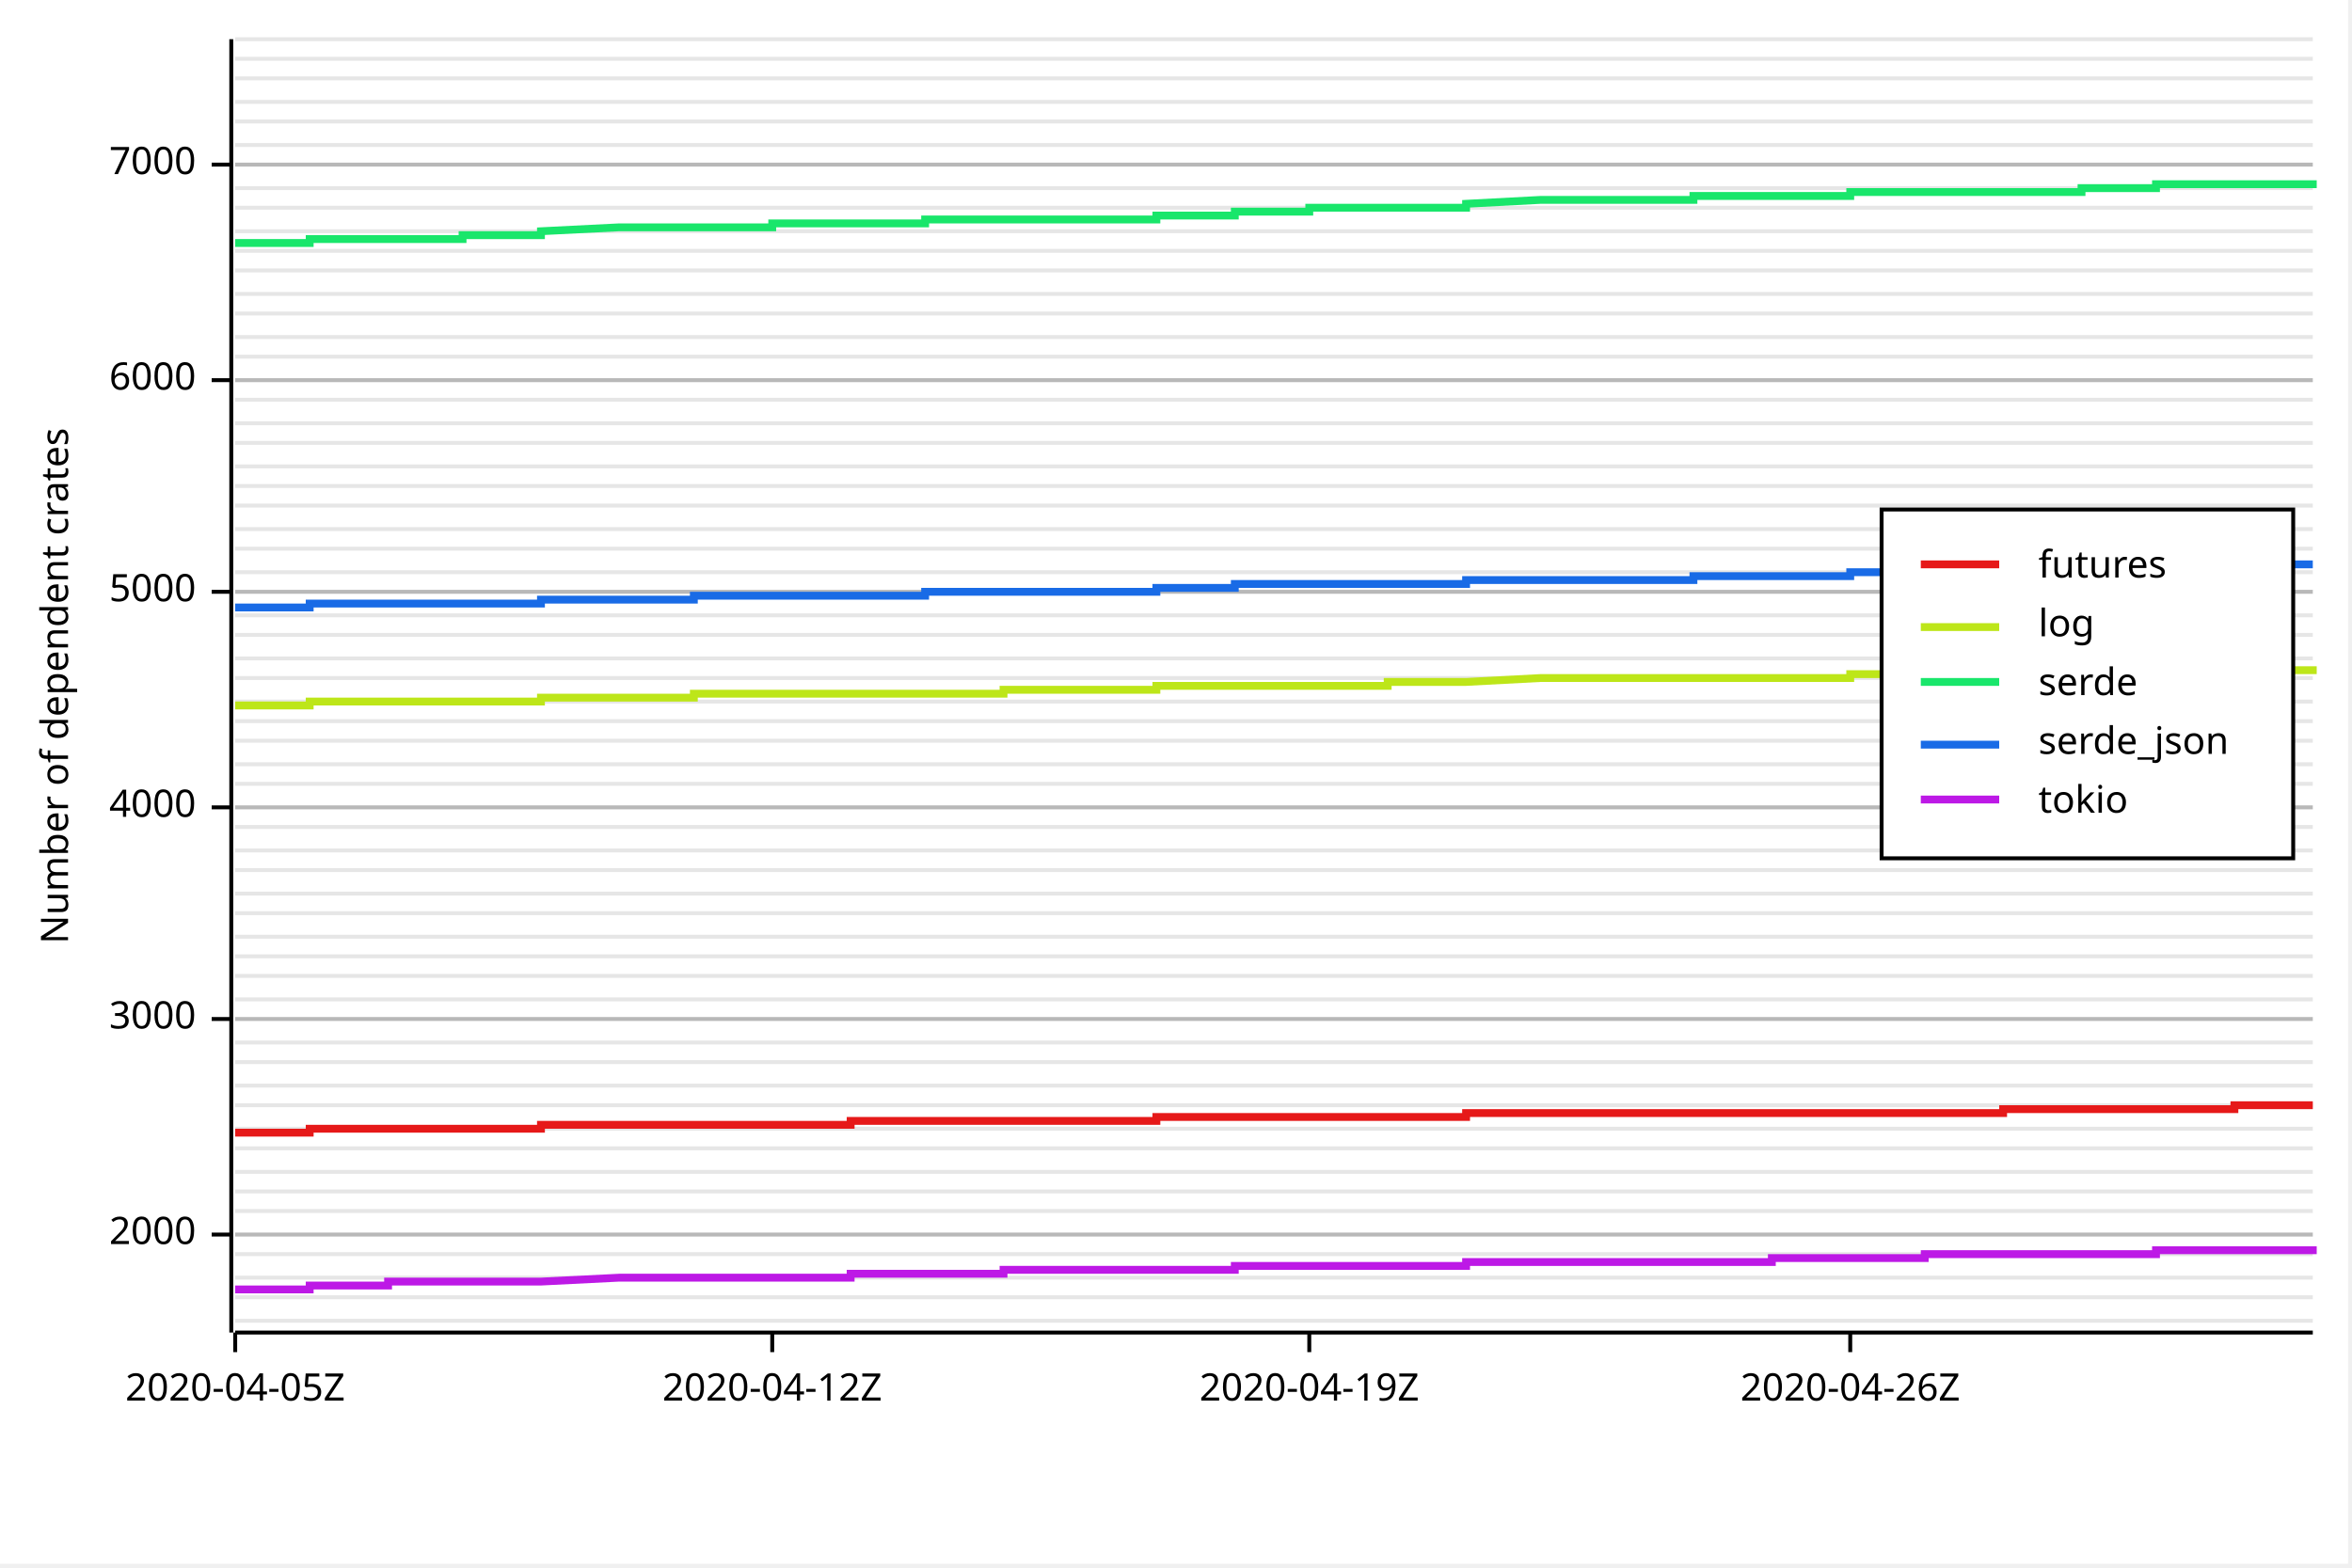
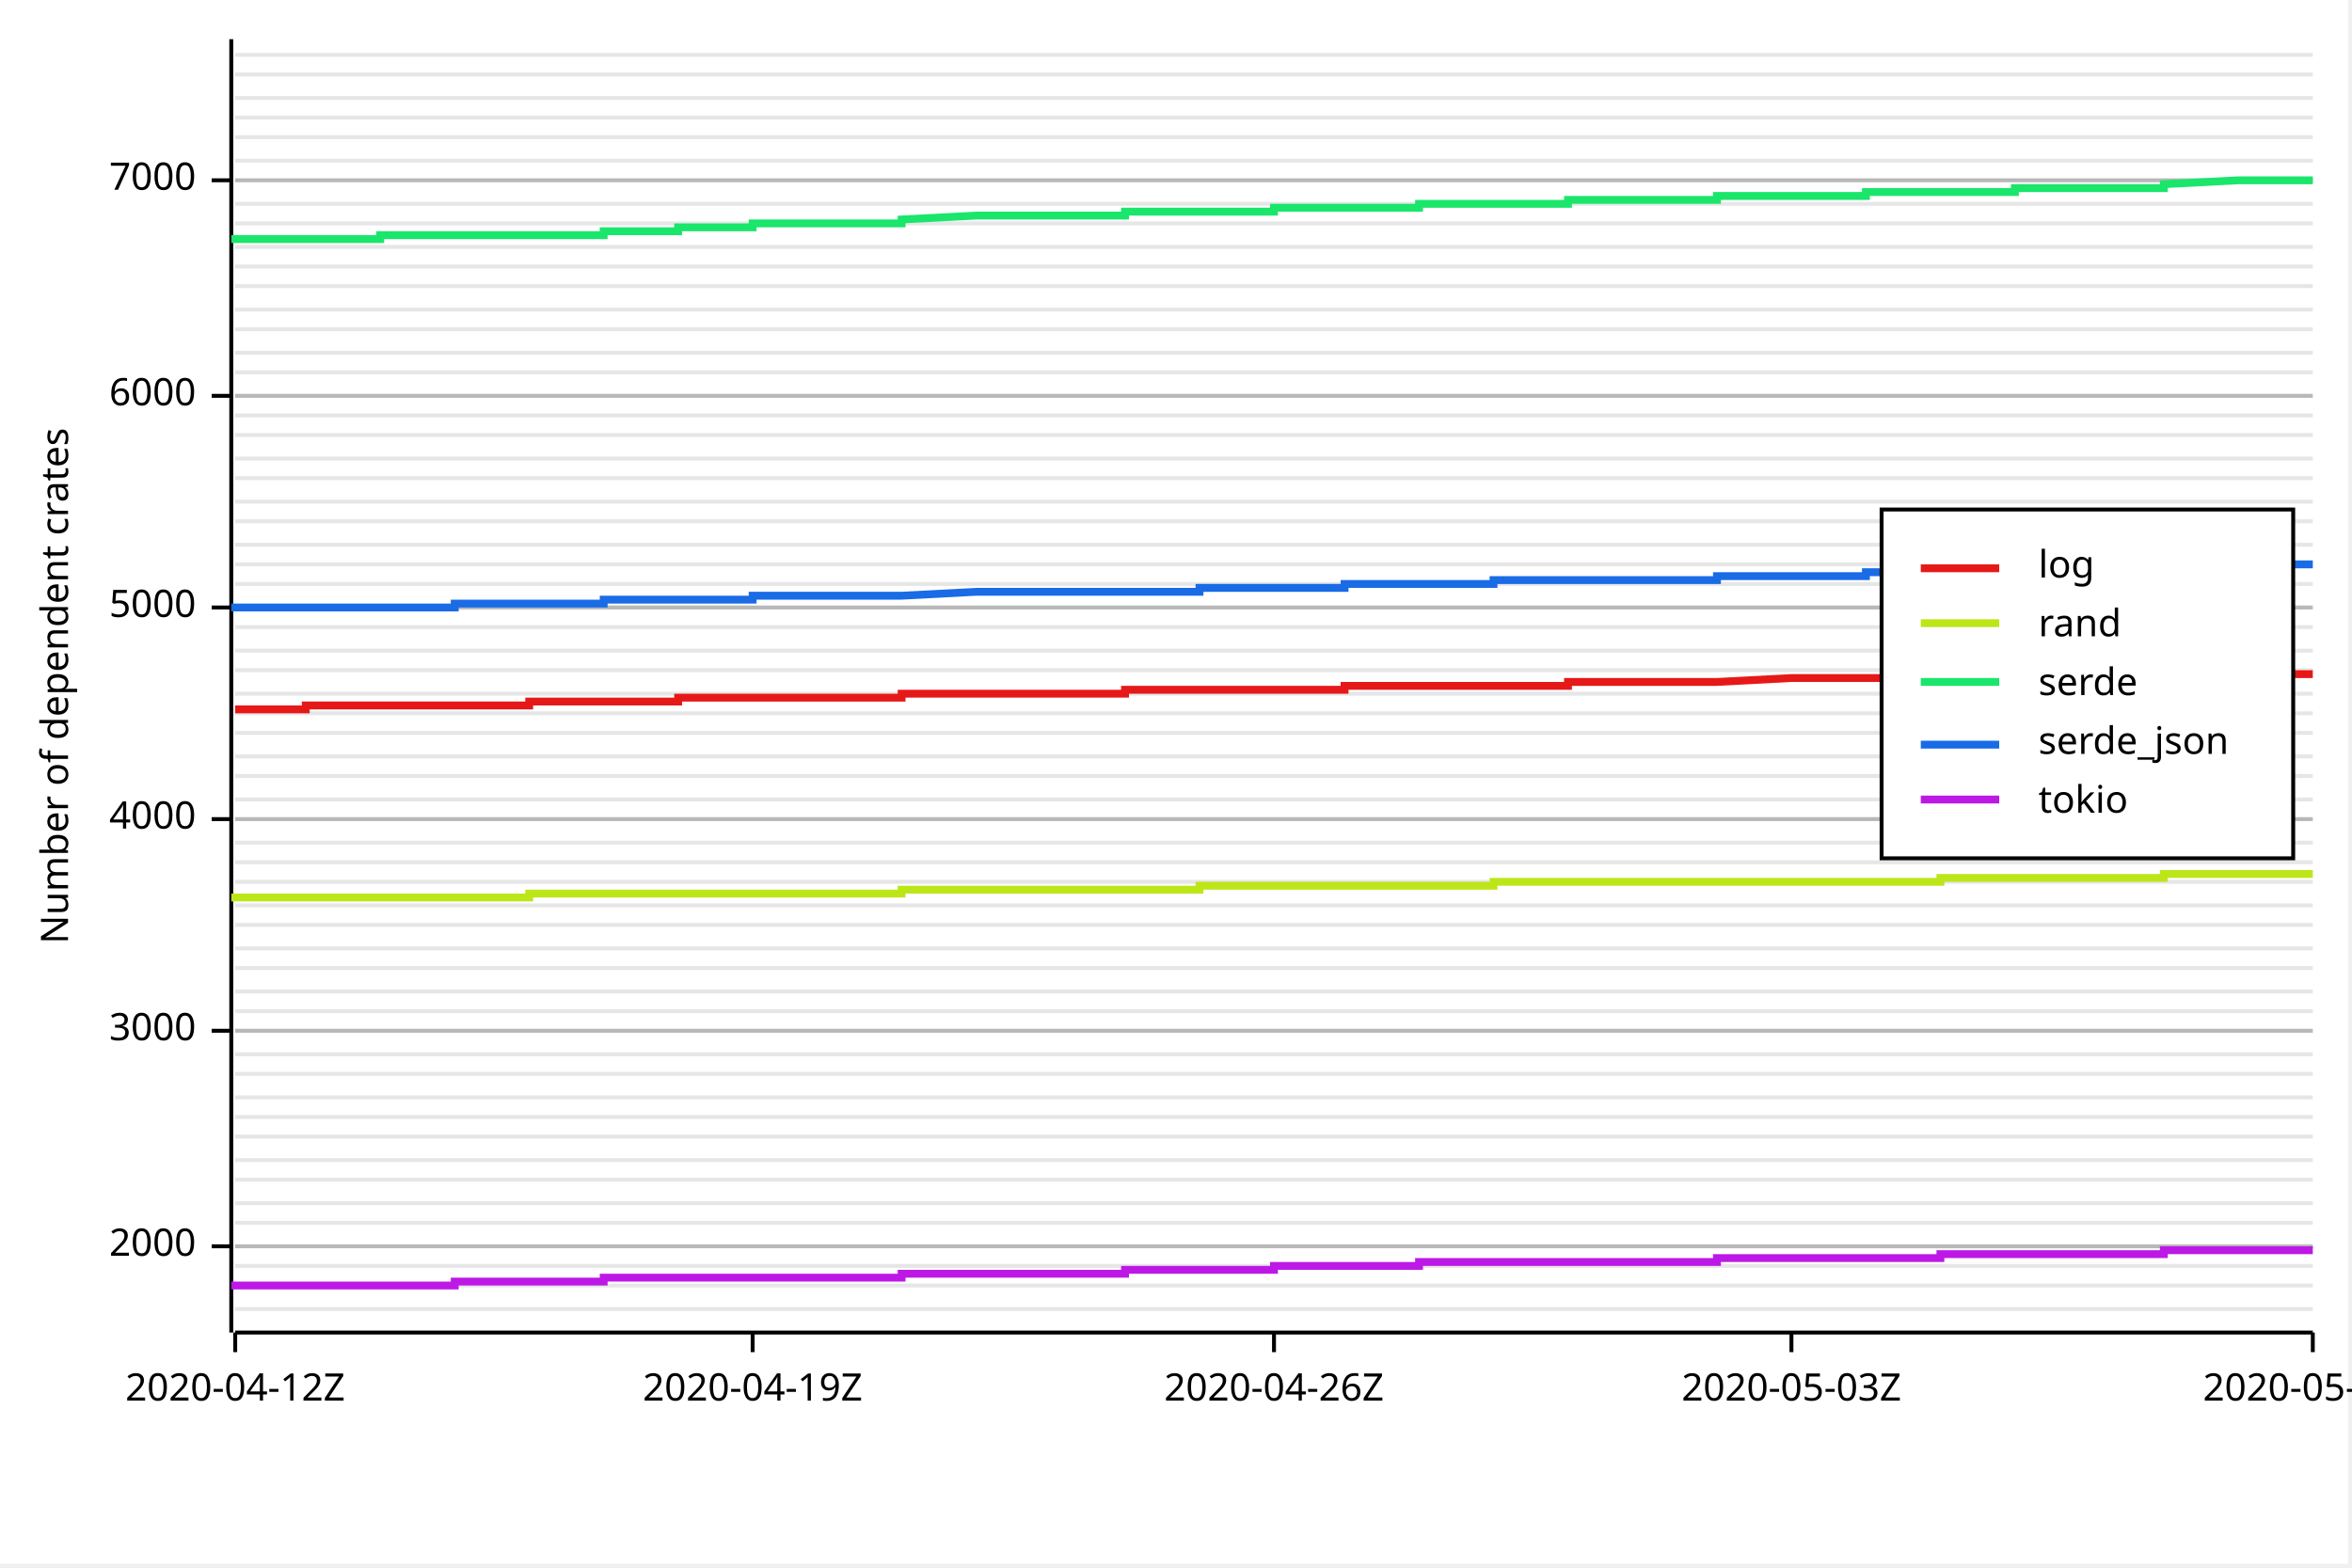
<svg xmlns="http://www.w3.org/2000/svg" width="600" height="400">
  <rect x="0" y="0" width="599" height="399" opacity="1" fill="#FFFFFF" stroke="none" />
-   <line opacity="0.1" stroke="#000000" stroke-width="1" x1="60" y1="337" x2="590" y2="337" />
-   <line opacity="0.1" stroke="#000000" stroke-width="1" x1="60" y1="331" x2="590" y2="331" />
-   <line opacity="0.1" stroke="#000000" stroke-width="1" x1="60" y1="326" x2="590" y2="326" />
-   <line opacity="0.1" stroke="#000000" stroke-width="1" x1="60" y1="320" x2="590" y2="320" />
-   <line opacity="0.1" stroke="#000000" stroke-width="1" x1="60" y1="315" x2="590" y2="315" />
-   <line opacity="0.1" stroke="#000000" stroke-width="1" x1="60" y1="309" x2="590" y2="309" />
-   <line opacity="0.1" stroke="#000000" stroke-width="1" x1="60" y1="304" x2="590" y2="304" />
-   <line opacity="0.1" stroke="#000000" stroke-width="1" x1="60" y1="299" x2="590" y2="299" />
-   <line opacity="0.1" stroke="#000000" stroke-width="1" x1="60" y1="293" x2="590" y2="293" />
-   <line opacity="0.1" stroke="#000000" stroke-width="1" x1="60" y1="288" x2="590" y2="288" />
-   <line opacity="0.1" stroke="#000000" stroke-width="1" x1="60" y1="282" x2="590" y2="282" />
-   <line opacity="0.1" stroke="#000000" stroke-width="1" x1="60" y1="277" x2="590" y2="277" />
-   <line opacity="0.1" stroke="#000000" stroke-width="1" x1="60" y1="271" x2="590" y2="271" />
-   <line opacity="0.1" stroke="#000000" stroke-width="1" x1="60" y1="266" x2="590" y2="266" />
-   <line opacity="0.1" stroke="#000000" stroke-width="1" x1="60" y1="260" x2="590" y2="260" />
-   <line opacity="0.1" stroke="#000000" stroke-width="1" x1="60" y1="255" x2="590" y2="255" />
-   <line opacity="0.1" stroke="#000000" stroke-width="1" x1="60" y1="249" x2="590" y2="249" />
-   <line opacity="0.1" stroke="#000000" stroke-width="1" x1="60" y1="244" x2="590" y2="244" />
-   <line opacity="0.1" stroke="#000000" stroke-width="1" x1="60" y1="239" x2="590" y2="239" />
-   <line opacity="0.1" stroke="#000000" stroke-width="1" x1="60" y1="233" x2="590" y2="233" />
-   <line opacity="0.1" stroke="#000000" stroke-width="1" x1="60" y1="228" x2="590" y2="228" />
-   <line opacity="0.1" stroke="#000000" stroke-width="1" x1="60" y1="222" x2="590" y2="222" />
-   <line opacity="0.1" stroke="#000000" stroke-width="1" x1="60" y1="217" x2="590" y2="217" />
-   <line opacity="0.1" stroke="#000000" stroke-width="1" x1="60" y1="211" x2="590" y2="211" />
-   <line opacity="0.1" stroke="#000000" stroke-width="1" x1="60" y1="206" x2="590" y2="206" />
-   <line opacity="0.1" stroke="#000000" stroke-width="1" x1="60" y1="200" x2="590" y2="200" />
-   <line opacity="0.1" stroke="#000000" stroke-width="1" x1="60" y1="195" x2="590" y2="195" />
-   <line opacity="0.1" stroke="#000000" stroke-width="1" x1="60" y1="189" x2="590" y2="189" />
-   <line opacity="0.1" stroke="#000000" stroke-width="1" x1="60" y1="184" x2="590" y2="184" />
-   <line opacity="0.1" stroke="#000000" stroke-width="1" x1="60" y1="179" x2="590" y2="179" />
-   <line opacity="0.1" stroke="#000000" stroke-width="1" x1="60" y1="173" x2="590" y2="173" />
-   <line opacity="0.1" stroke="#000000" stroke-width="1" x1="60" y1="168" x2="590" y2="168" />
-   <line opacity="0.1" stroke="#000000" stroke-width="1" x1="60" y1="162" x2="590" y2="162" />
-   <line opacity="0.1" stroke="#000000" stroke-width="1" x1="60" y1="157" x2="590" y2="157" />
-   <line opacity="0.1" stroke="#000000" stroke-width="1" x1="60" y1="151" x2="590" y2="151" />
-   <line opacity="0.1" stroke="#000000" stroke-width="1" x1="60" y1="146" x2="590" y2="146" />
-   <line opacity="0.1" stroke="#000000" stroke-width="1" x1="60" y1="140" x2="590" y2="140" />
-   <line opacity="0.1" stroke="#000000" stroke-width="1" x1="60" y1="135" x2="590" y2="135" />
-   <line opacity="0.1" stroke="#000000" stroke-width="1" x1="60" y1="129" x2="590" y2="129" />
-   <line opacity="0.1" stroke="#000000" stroke-width="1" x1="60" y1="124" x2="590" y2="124" />
-   <line opacity="0.1" stroke="#000000" stroke-width="1" x1="60" y1="119" x2="590" y2="119" />
-   <line opacity="0.1" stroke="#000000" stroke-width="1" x1="60" y1="113" x2="590" y2="113" />
-   <line opacity="0.1" stroke="#000000" stroke-width="1" x1="60" y1="108" x2="590" y2="108" />
-   <line opacity="0.1" stroke="#000000" stroke-width="1" x1="60" y1="102" x2="590" y2="102" />
-   <line opacity="0.1" stroke="#000000" stroke-width="1" x1="60" y1="97" x2="590" y2="97" />
-   <line opacity="0.1" stroke="#000000" stroke-width="1" x1="60" y1="91" x2="590" y2="91" />
-   <line opacity="0.1" stroke="#000000" stroke-width="1" x1="60" y1="86" x2="590" y2="86" />
-   <line opacity="0.1" stroke="#000000" stroke-width="1" x1="60" y1="80" x2="590" y2="80" />
-   <line opacity="0.1" stroke="#000000" stroke-width="1" x1="60" y1="75" x2="590" y2="75" />
-   <line opacity="0.1" stroke="#000000" stroke-width="1" x1="60" y1="69" x2="590" y2="69" />
-   <line opacity="0.1" stroke="#000000" stroke-width="1" x1="60" y1="64" x2="590" y2="64" />
-   <line opacity="0.1" stroke="#000000" stroke-width="1" x1="60" y1="59" x2="590" y2="59" />
-   <line opacity="0.1" stroke="#000000" stroke-width="1" x1="60" y1="53" x2="590" y2="53" />
-   <line opacity="0.1" stroke="#000000" stroke-width="1" x1="60" y1="48" x2="590" y2="48" />
-   <line opacity="0.1" stroke="#000000" stroke-width="1" x1="60" y1="42" x2="590" y2="42" />
-   <line opacity="0.1" stroke="#000000" stroke-width="1" x1="60" y1="37" x2="590" y2="37" />
-   <line opacity="0.1" stroke="#000000" stroke-width="1" x1="60" y1="31" x2="590" y2="31" />
-   <line opacity="0.1" stroke="#000000" stroke-width="1" x1="60" y1="26" x2="590" y2="26" />
-   <line opacity="0.1" stroke="#000000" stroke-width="1" x1="60" y1="20" x2="590" y2="20" />
-   <line opacity="0.1" stroke="#000000" stroke-width="1" x1="60" y1="15" x2="590" y2="15" />
-   <line opacity="0.1" stroke="#000000" stroke-width="1" x1="60" y1="10" x2="590" y2="10" />
+   <line opacity="0.1" stroke="#000000" stroke-width="1" x1="60" y1="334" x2="590" y2="334" />
+   <line opacity="0.1" stroke="#000000" stroke-width="1" x1="60" y1="328" x2="590" y2="328" />
+   <line opacity="0.1" stroke="#000000" stroke-width="1" x1="60" y1="323" x2="590" y2="323" />
+   <line opacity="0.1" stroke="#000000" stroke-width="1" x1="60" y1="318" x2="590" y2="318" />
+   <line opacity="0.1" stroke="#000000" stroke-width="1" x1="60" y1="312" x2="590" y2="312" />
+   <line opacity="0.1" stroke="#000000" stroke-width="1" x1="60" y1="307" x2="590" y2="307" />
+   <line opacity="0.1" stroke="#000000" stroke-width="1" x1="60" y1="301" x2="590" y2="301" />
+   <line opacity="0.1" stroke="#000000" stroke-width="1" x1="60" y1="296" x2="590" y2="296" />
+   <line opacity="0.1" stroke="#000000" stroke-width="1" x1="60" y1="290" x2="590" y2="290" />
+   <line opacity="0.1" stroke="#000000" stroke-width="1" x1="60" y1="285" x2="590" y2="285" />
+   <line opacity="0.1" stroke="#000000" stroke-width="1" x1="60" y1="280" x2="590" y2="280" />
+   <line opacity="0.1" stroke="#000000" stroke-width="1" x1="60" y1="274" x2="590" y2="274" />
+   <line opacity="0.1" stroke="#000000" stroke-width="1" x1="60" y1="269" x2="590" y2="269" />
+   <line opacity="0.1" stroke="#000000" stroke-width="1" x1="60" y1="263" x2="590" y2="263" />
+   <line opacity="0.1" stroke="#000000" stroke-width="1" x1="60" y1="258" x2="590" y2="258" />
+   <line opacity="0.1" stroke="#000000" stroke-width="1" x1="60" y1="253" x2="590" y2="253" />
+   <line opacity="0.1" stroke="#000000" stroke-width="1" x1="60" y1="247" x2="590" y2="247" />
+   <line opacity="0.1" stroke="#000000" stroke-width="1" x1="60" y1="242" x2="590" y2="242" />
+   <line opacity="0.1" stroke="#000000" stroke-width="1" x1="60" y1="236" x2="590" y2="236" />
+   <line opacity="0.1" stroke="#000000" stroke-width="1" x1="60" y1="231" x2="590" y2="231" />
+   <line opacity="0.1" stroke="#000000" stroke-width="1" x1="60" y1="225" x2="590" y2="225" />
+   <line opacity="0.1" stroke="#000000" stroke-width="1" x1="60" y1="220" x2="590" y2="220" />
+   <line opacity="0.1" stroke="#000000" stroke-width="1" x1="60" y1="215" x2="590" y2="215" />
+   <line opacity="0.1" stroke="#000000" stroke-width="1" x1="60" y1="209" x2="590" y2="209" />
+   <line opacity="0.1" stroke="#000000" stroke-width="1" x1="60" y1="204" x2="590" y2="204" />
+   <line opacity="0.1" stroke="#000000" stroke-width="1" x1="60" y1="198" x2="590" y2="198" />
+   <line opacity="0.1" stroke="#000000" stroke-width="1" x1="60" y1="193" x2="590" y2="193" />
+   <line opacity="0.1" stroke="#000000" stroke-width="1" x1="60" y1="187" x2="590" y2="187" />
+   <line opacity="0.1" stroke="#000000" stroke-width="1" x1="60" y1="182" x2="590" y2="182" />
+   <line opacity="0.1" stroke="#000000" stroke-width="1" x1="60" y1="177" x2="590" y2="177" />
+   <line opacity="0.1" stroke="#000000" stroke-width="1" x1="60" y1="171" x2="590" y2="171" />
+   <line opacity="0.1" stroke="#000000" stroke-width="1" x1="60" y1="166" x2="590" y2="166" />
+   <line opacity="0.1" stroke="#000000" stroke-width="1" x1="60" y1="160" x2="590" y2="160" />
+   <line opacity="0.1" stroke="#000000" stroke-width="1" x1="60" y1="155" x2="590" y2="155" />
+   <line opacity="0.1" stroke="#000000" stroke-width="1" x1="60" y1="149" x2="590" y2="149" />
+   <line opacity="0.1" stroke="#000000" stroke-width="1" x1="60" y1="144" x2="590" y2="144" />
+   <line opacity="0.1" stroke="#000000" stroke-width="1" x1="60" y1="139" x2="590" y2="139" />
+   <line opacity="0.1" stroke="#000000" stroke-width="1" x1="60" y1="133" x2="590" y2="133" />
+   <line opacity="0.1" stroke="#000000" stroke-width="1" x1="60" y1="128" x2="590" y2="128" />
+   <line opacity="0.1" stroke="#000000" stroke-width="1" x1="60" y1="122" x2="590" y2="122" />
+   <line opacity="0.1" stroke="#000000" stroke-width="1" x1="60" y1="117" x2="590" y2="117" />
+   <line opacity="0.1" stroke="#000000" stroke-width="1" x1="60" y1="111" x2="590" y2="111" />
+   <line opacity="0.1" stroke="#000000" stroke-width="1" x1="60" y1="106" x2="590" y2="106" />
+   <line opacity="0.1" stroke="#000000" stroke-width="1" x1="60" y1="101" x2="590" y2="101" />
+   <line opacity="0.1" stroke="#000000" stroke-width="1" x1="60" y1="95" x2="590" y2="95" />
+   <line opacity="0.1" stroke="#000000" stroke-width="1" x1="60" y1="90" x2="590" y2="90" />
+   <line opacity="0.1" stroke="#000000" stroke-width="1" x1="60" y1="84" x2="590" y2="84" />
+   <line opacity="0.1" stroke="#000000" stroke-width="1" x1="60" y1="79" x2="590" y2="79" />
+   <line opacity="0.1" stroke="#000000" stroke-width="1" x1="60" y1="73" x2="590" y2="73" />
+   <line opacity="0.1" stroke="#000000" stroke-width="1" x1="60" y1="68" x2="590" y2="68" />
+   <line opacity="0.1" stroke="#000000" stroke-width="1" x1="60" y1="63" x2="590" y2="63" />
+   <line opacity="0.1" stroke="#000000" stroke-width="1" x1="60" y1="57" x2="590" y2="57" />
+   <line opacity="0.1" stroke="#000000" stroke-width="1" x1="60" y1="52" x2="590" y2="52" />
+   <line opacity="0.1" stroke="#000000" stroke-width="1" x1="60" y1="46" x2="590" y2="46" />
+   <line opacity="0.1" stroke="#000000" stroke-width="1" x1="60" y1="41" x2="590" y2="41" />
+   <line opacity="0.1" stroke="#000000" stroke-width="1" x1="60" y1="35" x2="590" y2="35" />
+   <line opacity="0.1" stroke="#000000" stroke-width="1" x1="60" y1="30" x2="590" y2="30" />
+   <line opacity="0.1" stroke="#000000" stroke-width="1" x1="60" y1="25" x2="590" y2="25" />
+   <line opacity="0.1" stroke="#000000" stroke-width="1" x1="60" y1="19" x2="590" y2="19" />
+   <line opacity="0.1" stroke="#000000" stroke-width="1" x1="60" y1="14" x2="590" y2="14" />
  <text x="10" y="175" dy="0.76em" text-anchor="middle" font-family="sans-serif" font-size="9.677" opacity="1" fill="#000000" transform="rotate(270, 10, 175)">
Number of dependent crates
</text>
-   <line opacity="0.2" stroke="#000000" stroke-width="1" x1="60" y1="315" x2="590" y2="315" />
-   <line opacity="0.2" stroke="#000000" stroke-width="1" x1="60" y1="260" x2="590" y2="260" />
-   <line opacity="0.2" stroke="#000000" stroke-width="1" x1="60" y1="206" x2="590" y2="206" />
-   <line opacity="0.2" stroke="#000000" stroke-width="1" x1="60" y1="151" x2="590" y2="151" />
-   <line opacity="0.2" stroke="#000000" stroke-width="1" x1="60" y1="97" x2="590" y2="97" />
-   <line opacity="0.2" stroke="#000000" stroke-width="1" x1="60" y1="42" x2="590" y2="42" />
+   <line opacity="0.2" stroke="#000000" stroke-width="1" x1="60" y1="318" x2="590" y2="318" />
+   <line opacity="0.2" stroke="#000000" stroke-width="1" x1="60" y1="263" x2="590" y2="263" />
+   <line opacity="0.2" stroke="#000000" stroke-width="1" x1="60" y1="209" x2="590" y2="209" />
+   <line opacity="0.2" stroke="#000000" stroke-width="1" x1="60" y1="155" x2="590" y2="155" />
+   <line opacity="0.2" stroke="#000000" stroke-width="1" x1="60" y1="101" x2="590" y2="101" />
+   <line opacity="0.2" stroke="#000000" stroke-width="1" x1="60" y1="46" x2="590" y2="46" />
  <polyline fill="none" opacity="1" stroke="#000000" stroke-width="1" points="59,10 59,340 " />
-   <text x="50" y="315" dy="0.5ex" text-anchor="end" font-family="sans-serif" font-size="9.677" opacity="1" fill="#000000">
+   <text x="50" y="318" dy="0.5ex" text-anchor="end" font-family="sans-serif" font-size="9.677" opacity="1" fill="#000000">
2000
</text>
-   <polyline fill="none" opacity="1" stroke="#000000" stroke-width="1" points="54,315 59,315 " />
-   <text x="50" y="260" dy="0.5ex" text-anchor="end" font-family="sans-serif" font-size="9.677" opacity="1" fill="#000000">
+   <polyline fill="none" opacity="1" stroke="#000000" stroke-width="1" points="54,318 59,318 " />
+   <text x="50" y="263" dy="0.5ex" text-anchor="end" font-family="sans-serif" font-size="9.677" opacity="1" fill="#000000">
3000
</text>
-   <polyline fill="none" opacity="1" stroke="#000000" stroke-width="1" points="54,260 59,260 " />
-   <text x="50" y="206" dy="0.5ex" text-anchor="end" font-family="sans-serif" font-size="9.677" opacity="1" fill="#000000">
+   <polyline fill="none" opacity="1" stroke="#000000" stroke-width="1" points="54,263 59,263 " />
+   <text x="50" y="209" dy="0.5ex" text-anchor="end" font-family="sans-serif" font-size="9.677" opacity="1" fill="#000000">
4000
</text>
-   <polyline fill="none" opacity="1" stroke="#000000" stroke-width="1" points="54,206 59,206 " />
-   <text x="50" y="151" dy="0.5ex" text-anchor="end" font-family="sans-serif" font-size="9.677" opacity="1" fill="#000000">
+   <polyline fill="none" opacity="1" stroke="#000000" stroke-width="1" points="54,209 59,209 " />
+   <text x="50" y="155" dy="0.5ex" text-anchor="end" font-family="sans-serif" font-size="9.677" opacity="1" fill="#000000">
5000
</text>
-   <polyline fill="none" opacity="1" stroke="#000000" stroke-width="1" points="54,151 59,151 " />
-   <text x="50" y="97" dy="0.5ex" text-anchor="end" font-family="sans-serif" font-size="9.677" opacity="1" fill="#000000">
+   <polyline fill="none" opacity="1" stroke="#000000" stroke-width="1" points="54,155 59,155 " />
+   <text x="50" y="101" dy="0.5ex" text-anchor="end" font-family="sans-serif" font-size="9.677" opacity="1" fill="#000000">
6000
</text>
-   <polyline fill="none" opacity="1" stroke="#000000" stroke-width="1" points="54,97 59,97 " />
-   <text x="50" y="42" dy="0.5ex" text-anchor="end" font-family="sans-serif" font-size="9.677" opacity="1" fill="#000000">
+   <polyline fill="none" opacity="1" stroke="#000000" stroke-width="1" points="54,101 59,101 " />
+   <text x="50" y="46" dy="0.5ex" text-anchor="end" font-family="sans-serif" font-size="9.677" opacity="1" fill="#000000">
7000
</text>
-   <polyline fill="none" opacity="1" stroke="#000000" stroke-width="1" points="54,42 59,42 " />
+   <polyline fill="none" opacity="1" stroke="#000000" stroke-width="1" points="54,46 59,46 " />
  <polyline fill="none" opacity="1" stroke="#000000" stroke-width="1" points="60,340 590,340 " />
  <text x="60" y="350" dy="0.76em" text-anchor="middle" font-family="sans-serif" font-size="9.677" opacity="1" fill="#000000">
- 2020-04-05Z
+ 2020-04-12Z
</text>
  <polyline fill="none" opacity="1" stroke="#000000" stroke-width="1" points="60,340 60,345 " />
-   <text x="197" y="350" dy="0.76em" text-anchor="middle" font-family="sans-serif" font-size="9.677" opacity="1" fill="#000000">
- 2020-04-12Z
- </text>
-   <polyline fill="none" opacity="1" stroke="#000000" stroke-width="1" points="197,340 197,345 " />
-   <text x="334" y="350" dy="0.76em" text-anchor="middle" font-family="sans-serif" font-size="9.677" opacity="1" fill="#000000">
+   <text x="192" y="350" dy="0.76em" text-anchor="middle" font-family="sans-serif" font-size="9.677" opacity="1" fill="#000000">
2020-04-19Z
</text>
-   <polyline fill="none" opacity="1" stroke="#000000" stroke-width="1" points="334,340 334,345 " />
-   <text x="472" y="350" dy="0.76em" text-anchor="middle" font-family="sans-serif" font-size="9.677" opacity="1" fill="#000000">
+   <polyline fill="none" opacity="1" stroke="#000000" stroke-width="1" points="192,340 192,345 " />
+   <text x="325" y="350" dy="0.76em" text-anchor="middle" font-family="sans-serif" font-size="9.677" opacity="1" fill="#000000">
2020-04-26Z
</text>
-   <polyline fill="none" opacity="1" stroke="#000000" stroke-width="1" points="472,340 472,345 " />
-   <polyline fill="none" opacity="1" stroke="#E61919" stroke-width="2" points="60,289 60,289 79,289 79,288 99,288 99,288 118,288 118,288 138,288 138,287 158,287 177,287 177,287 197,287 197,287 217,287 217,286 236,286 236,286 256,286 256,286 275,286 275,286 295,286 295,285 315,285 315,285 334,285 334,285 354,285 354,285 374,285 374,284 393,284 413,284 432,284 432,284 452,284 452,284 472,284 472,284 491,284 491,284 511,284 511,283 531,283 531,283 550,283 550,283 570,283 570,282 590,282 590,282 " />
-   <polyline fill="none" opacity="1" stroke="#BDE619" stroke-width="2" points="60,180 60,180 79,180 79,179 99,179 99,179 118,179 118,179 138,179 138,178 158,178 177,178 177,177 197,177 197,177 217,177 217,177 236,177 236,177 256,177 256,176 275,176 275,176 295,176 295,175 315,175 315,175 334,175 334,175 354,175 354,174 374,174 374,174 393,173 413,173 432,173 432,173 452,173 452,173 472,173 472,172 491,172 491,172 511,172 511,172 531,172 531,171 550,171 550,171 570,171 570,171 590,171 590,170 " />
-   <polyline fill="none" opacity="1" stroke="#19E66B" stroke-width="2" points="60,62 60,62 79,62 79,61 99,61 99,61 118,61 118,60 138,60 138,59 158,58 177,58 177,58 197,58 197,57 217,57 217,57 236,57 236,56 256,56 256,56 275,56 275,56 295,56 295,55 315,55 315,54 334,54 334,53 354,53 354,53 374,53 374,52 393,51 413,51 432,51 432,50 452,50 452,50 472,50 472,49 491,49 491,49 511,49 511,49 531,49 531,48 550,48 550,47 570,47 570,47 590,47 590,46 " />
-   <polyline fill="none" opacity="1" stroke="#196BE6" stroke-width="2" points="60,155 60,155 79,155 79,154 99,154 99,154 118,154 118,154 138,154 138,153 158,153 177,153 177,152 197,152 197,152 217,152 217,152 236,152 236,151 256,151 256,151 275,151 275,151 295,151 295,150 315,150 315,149 334,149 334,149 354,149 354,149 374,149 374,148 393,148 413,148 432,148 432,147 452,147 452,147 472,147 472,146 491,146 491,146 511,146 511,145 531,145 531,145 550,145 550,145 570,145 570,144 590,144 590,144 " />
-   <polyline fill="none" opacity="1" stroke="#BD19E6" stroke-width="2" points="60,329 60,329 79,329 79,328 99,328 99,327 118,327 118,327 138,327 138,327 158,326 177,326 177,326 197,326 197,326 217,326 217,325 236,325 236,325 256,325 256,324 275,324 275,324 295,324 295,324 315,324 315,323 334,323 334,323 354,323 354,323 374,323 374,322 393,322 413,322 432,322 432,322 452,322 452,321 472,321 472,321 491,321 491,320 511,320 511,320 531,320 531,320 550,320 550,319 570,319 570,319 590,319 590,318 " />
+   <polyline fill="none" opacity="1" stroke="#000000" stroke-width="1" points="325,340 325,345 " />
+   <text x="457" y="350" dy="0.76em" text-anchor="middle" font-family="sans-serif" font-size="9.677" opacity="1" fill="#000000">
+ 2020-05-03Z
+ </text>
+   <polyline fill="none" opacity="1" stroke="#000000" stroke-width="1" points="457,340 457,345 " />
+   <text x="590" y="350" dy="0.76em" text-anchor="middle" font-family="sans-serif" font-size="9.677" opacity="1" fill="#000000">
+ 2020-05-10Z
+ </text>
+   <polyline fill="none" opacity="1" stroke="#000000" stroke-width="1" points="590,340 590,345 " />
+   <polyline fill="none" opacity="1" stroke="#E61919" stroke-width="2" points="60,181 60,181 78,181 78,180 97,180 97,180 116,180 116,180 135,180 135,179 154,179 154,179 173,179 173,178 192,178 192,178 211,178 211,178 230,178 230,177 249,177 268,177 287,177 287,176 306,176 306,176 325,176 325,176 343,176 343,175 362,175 362,175 381,175 381,175 400,175 400,174 419,174 419,174 438,174 438,174 457,173 476,173 476,173 495,173 495,173 514,173 514,173 533,173 533,173 552,173 552,172 571,172 590,172 " />
+   <polyline fill="none" opacity="1" stroke="#BDE619" stroke-width="2" points="60,230 60,229 78,229 78,229 97,229 97,229 116,229 116,229 135,229 135,228 154,228 154,228 173,228 173,228 192,228 192,228 211,228 211,228 230,228 230,227 249,227 268,227 287,227 287,227 306,227 306,226 325,226 325,226 343,226 343,226 362,226 362,226 381,226 381,225 400,225 400,225 419,225 419,225 438,225 438,225 457,225 476,225 476,225 495,225 495,224 514,224 514,224 533,224 533,224 552,224 552,223 571,223 590,223 " />
+   <polyline fill="none" opacity="1" stroke="#19E66B" stroke-width="2" points="60,62 60,61 78,61 78,61 97,61 97,60 116,60 116,60 135,60 135,60 154,60 154,59 173,59 173,58 192,58 192,57 211,57 211,57 230,57 230,56 249,55 268,55 287,55 287,54 306,54 306,54 325,54 325,53 343,53 343,53 362,53 362,52 381,52 381,52 400,52 400,51 419,51 419,51 438,51 438,50 457,50 476,50 476,49 495,49 495,49 514,49 514,48 533,48 533,48 552,48 552,47 571,46 590,46 " />
+   <polyline fill="none" opacity="1" stroke="#196BE6" stroke-width="2" points="60,156 60,155 78,155 78,155 97,155 97,155 116,155 116,154 135,154 135,154 154,154 154,153 173,153 173,153 192,153 192,152 211,152 211,152 230,152 230,152 249,151 268,151 287,151 287,151 306,151 306,150 325,150 325,150 343,150 343,149 362,149 362,149 381,149 381,148 400,148 400,148 419,148 419,148 438,148 438,147 457,147 476,147 476,146 495,146 495,146 514,146 514,145 533,145 533,145 552,145 552,144 571,144 590,144 " />
+   <polyline fill="none" opacity="1" stroke="#BD19E6" stroke-width="2" points="60,329 60,328 78,328 78,328 97,328 97,328 116,328 116,327 135,327 135,327 154,327 154,326 173,326 173,326 192,326 192,326 211,326 211,326 230,326 230,325 249,325 268,325 287,325 287,324 306,324 306,324 325,324 325,323 343,323 343,323 362,323 362,322 381,322 381,322 400,322 400,322 419,322 419,322 438,322 438,321 457,321 476,321 476,321 495,321 495,320 514,320 514,320 533,320 533,320 552,320 552,319 571,319 590,319 " />
  <rect x="480" y="130" width="105" height="89" opacity="1" fill="#FFFFFF" stroke="none" />
  <rect x="480" y="130" width="105" height="89" opacity="1" fill="none" stroke="#000000" />
  <text x="520" y="140" dy="0.76em" text-anchor="start" font-family="sans-serif" font-size="9.677" opacity="1" fill="#000000">
- futures
+ log
</text>
  <text x="520" y="155" dy="0.76em" text-anchor="start" font-family="sans-serif" font-size="9.677" opacity="1" fill="#000000">
- log
+ rand
</text>
  <text x="520" y="170" dy="0.76em" text-anchor="start" font-family="sans-serif" font-size="9.677" opacity="1" fill="#000000">
serde
</text>
  <text x="520" y="185" dy="0.76em" text-anchor="start" font-family="sans-serif" font-size="9.677" opacity="1" fill="#000000">
serde_json
</text>
  <text x="520" y="200" dy="0.76em" text-anchor="start" font-family="sans-serif" font-size="9.677" opacity="1" fill="#000000">
tokio
</text>
-   <polyline fill="none" opacity="1" stroke="#E61919" stroke-width="2" points="490,144 510,144 " />
-   <polyline fill="none" opacity="1" stroke="#BDE619" stroke-width="2" points="490,160 510,160 " />
+   <polyline fill="none" opacity="1" stroke="#E61919" stroke-width="2" points="490,145 510,145 " />
+   <polyline fill="none" opacity="1" stroke="#BDE619" stroke-width="2" points="490,159 510,159 " />
  <polyline fill="none" opacity="1" stroke="#19E66B" stroke-width="2" points="490,174 510,174 " />
  <polyline fill="none" opacity="1" stroke="#196BE6" stroke-width="2" points="490,190 510,190 " />
  <polyline fill="none" opacity="1" stroke="#BD19E6" stroke-width="2" points="490,204 510,204 " />
</svg>
